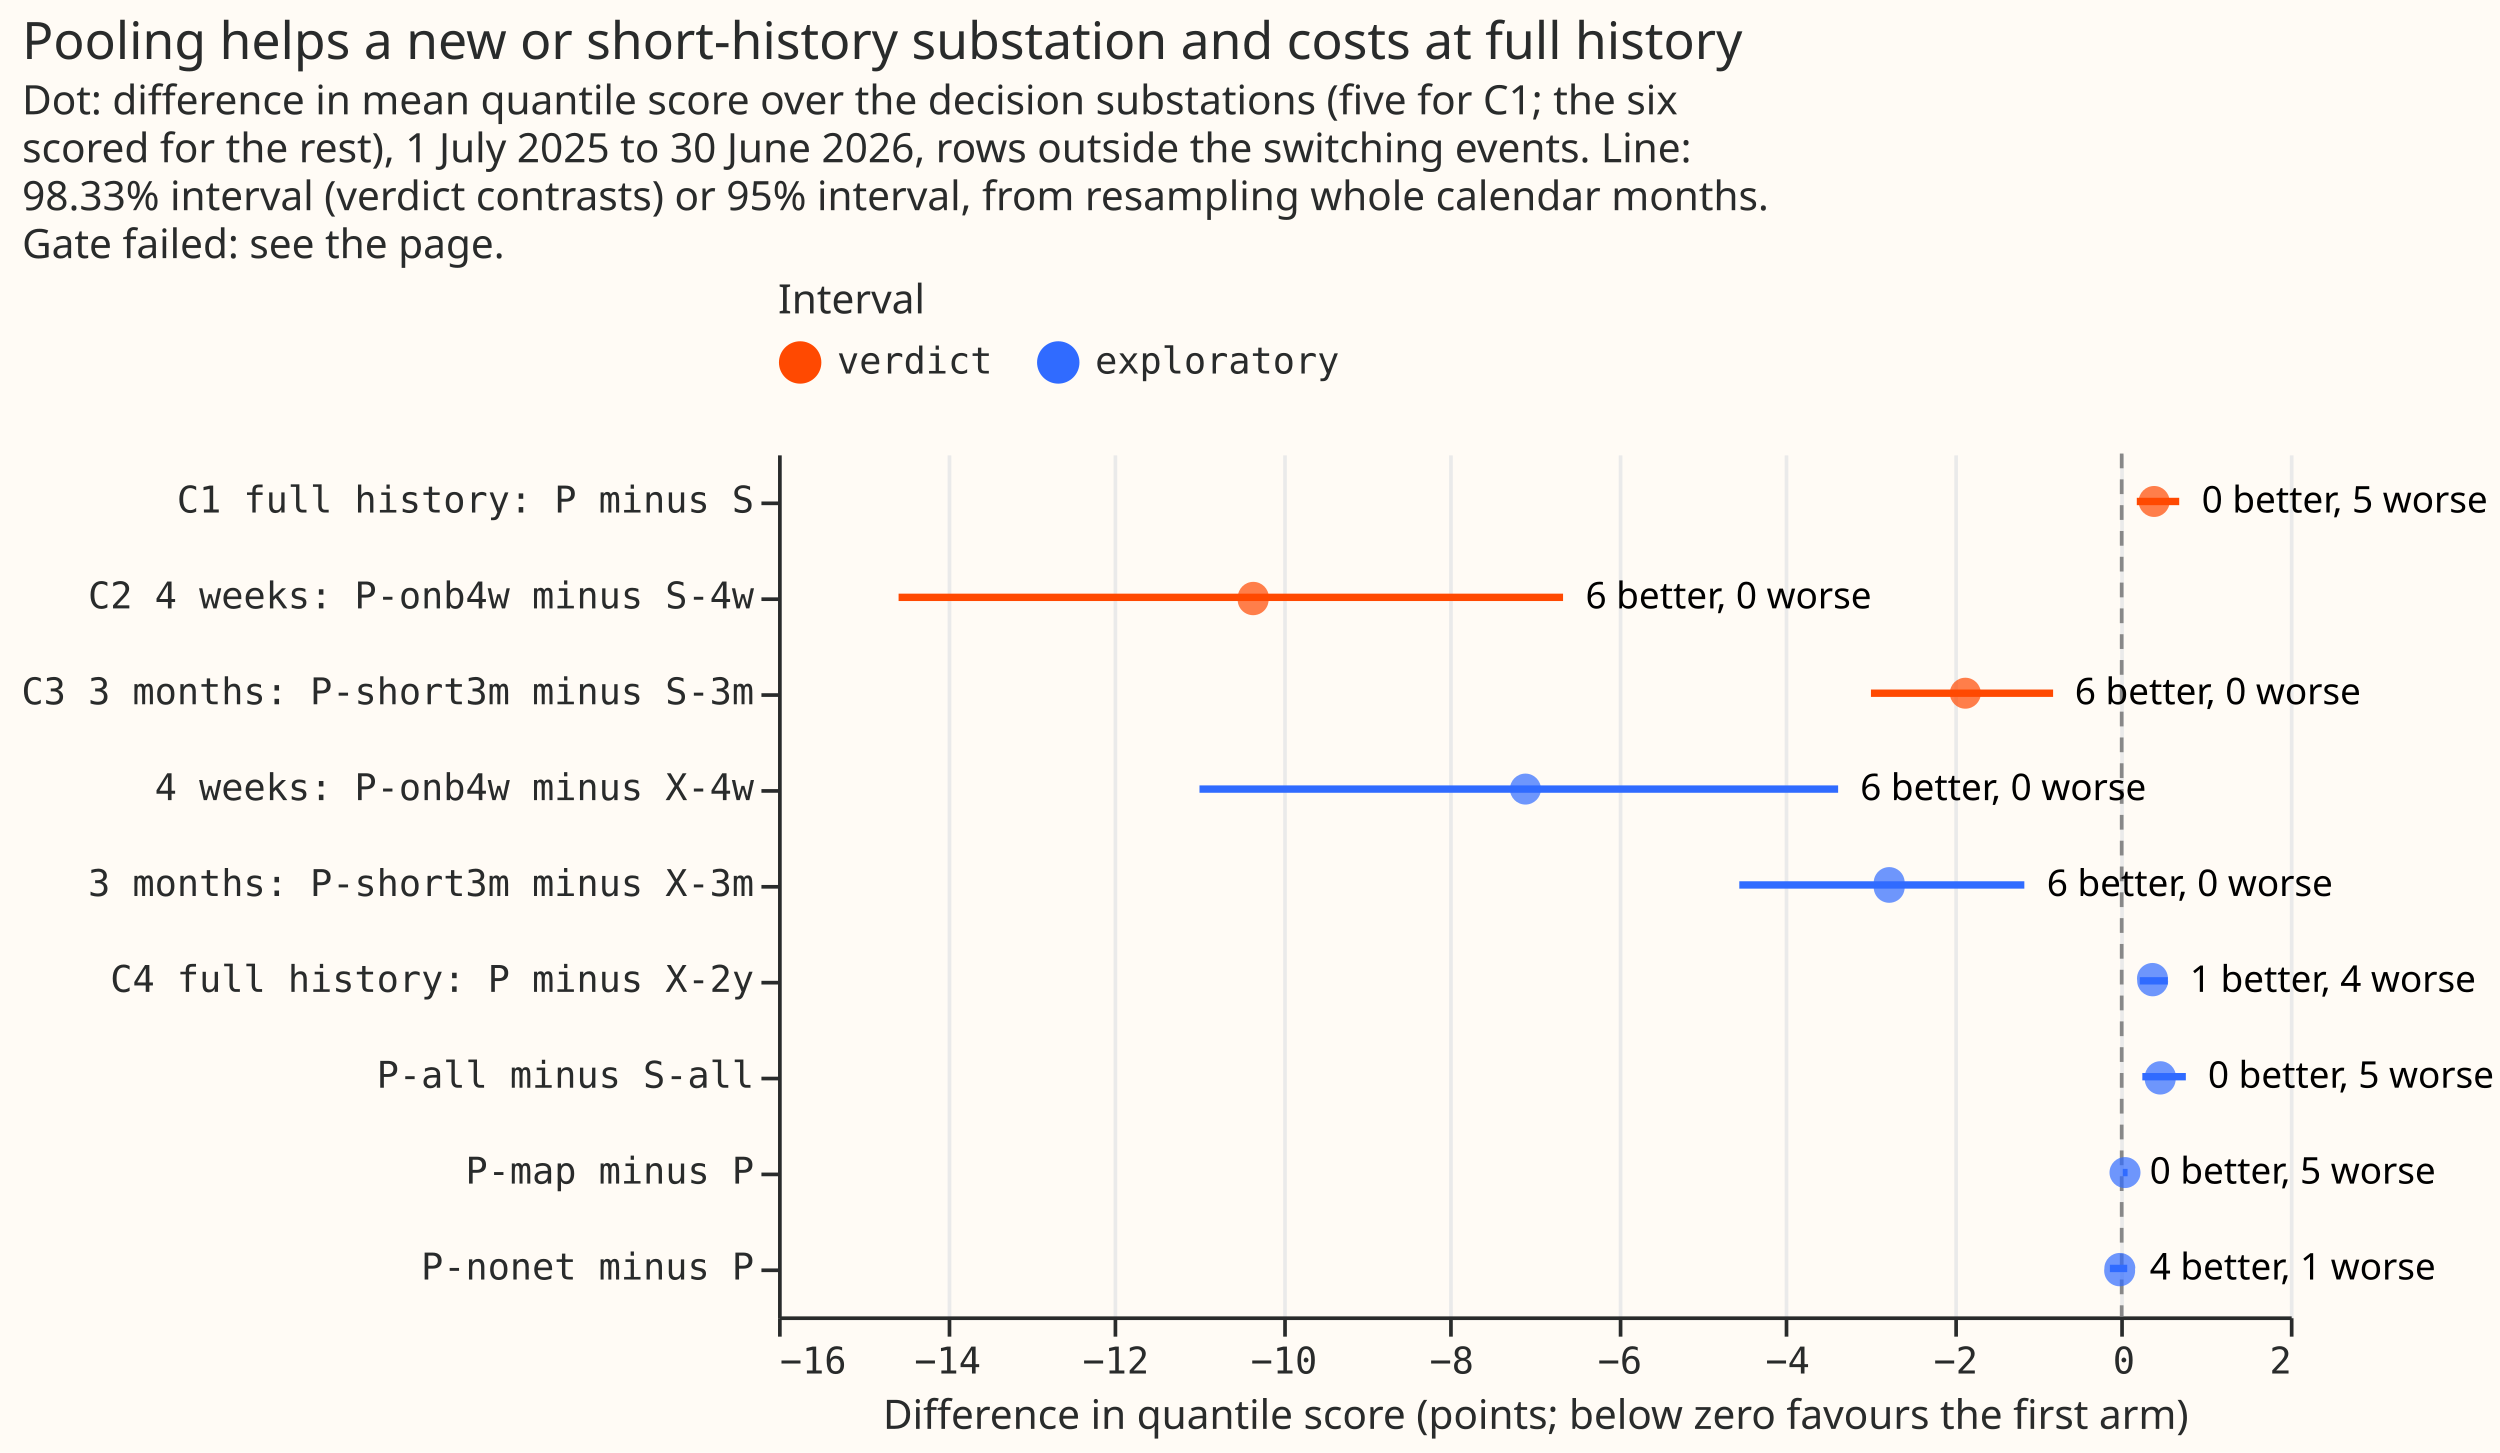
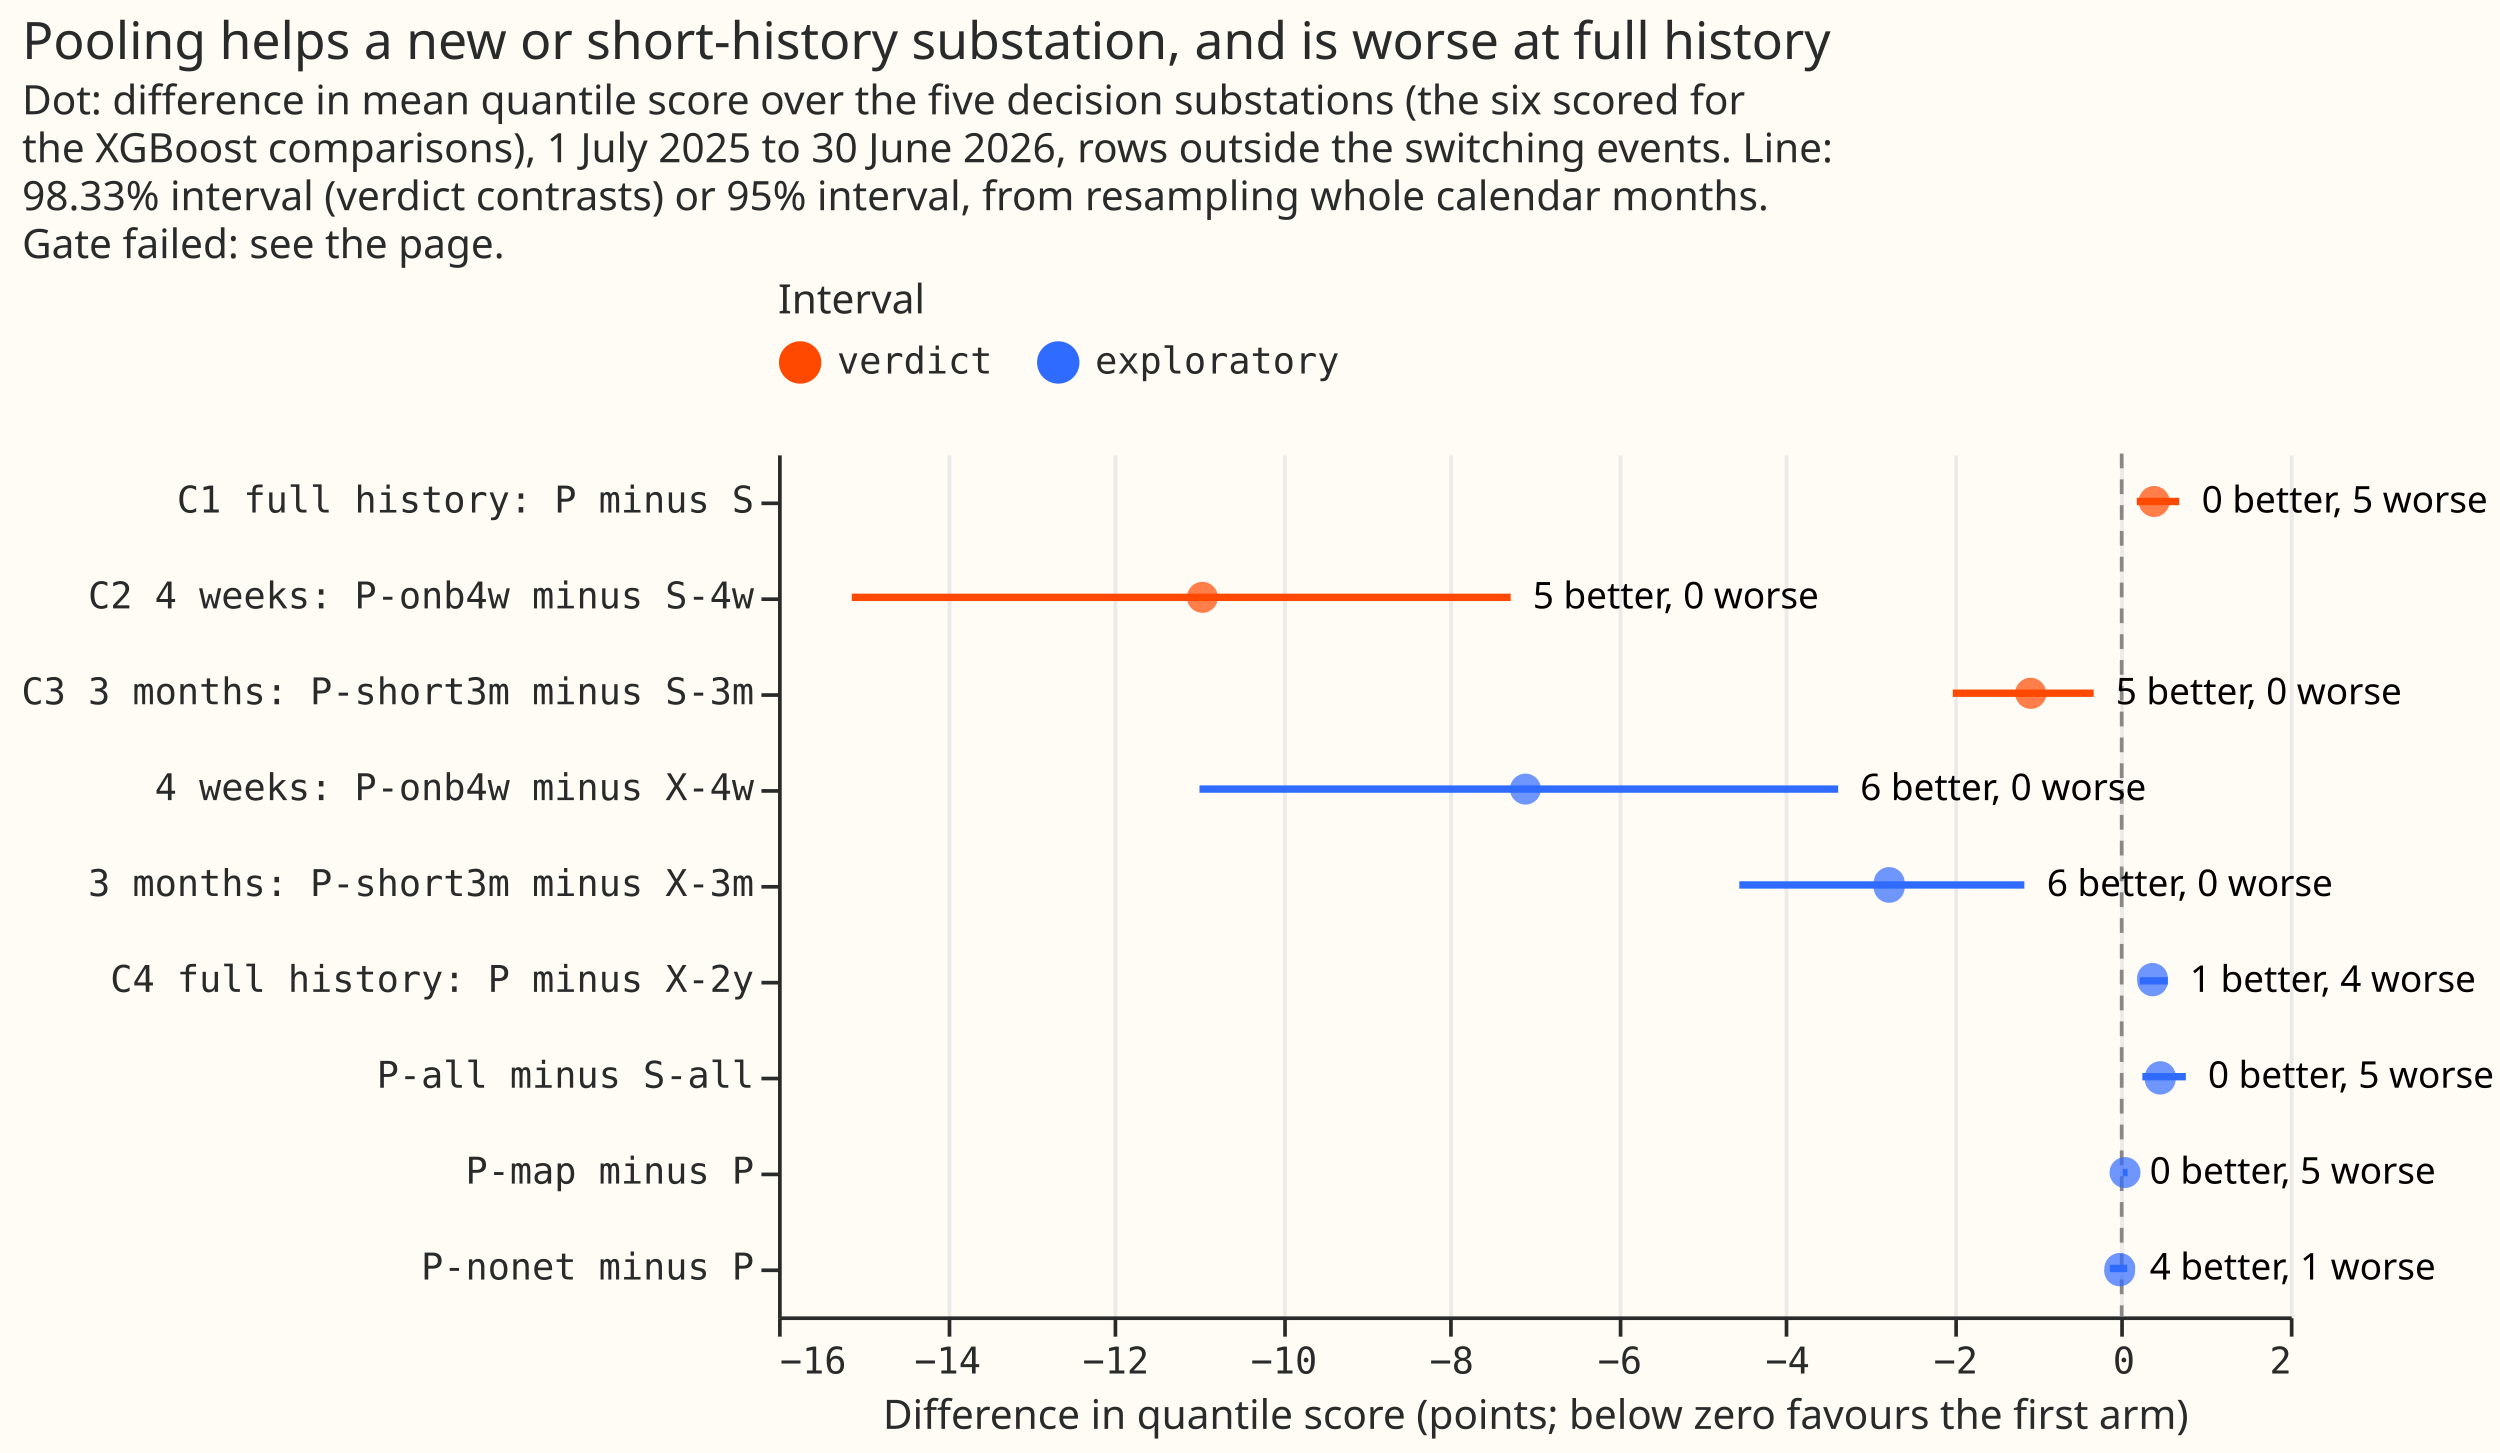
<svg xmlns="http://www.w3.org/2000/svg" width="678" height="394" class="marks" viewBox="0 0 678 394">
  <path fill="#fffbf5" d="M0 0h678v394H0z" />
  <g fill="none" stroke-miterlimit="10" aria-roledescription="group mark container" class="mark-group role-frame root">
    <path fill="#fffbf5" d="M211.5 123.5h410v234h-410Z" aria-hidden="true" class="background" />
    <g aria-hidden="true" class="mark-group role-axis">
      <path stroke="#eaeaea" d="M211.5 357.5v-234m46 234v-234m45 234v-234m46 234v-234m45 234v-234m46 234v-234m45 234v-234m46 234v-234m45 234v-234m46 234v-234" class="mark-rule role-axis-grid" pointer-events="none" />
    </g>
    <g aria-label="X-axis titled 'Difference in quantile score (points; below zero favours the first arm)' for a linear scale with values from −16 to 2" aria-roledescription="axis" class="mark-group role-axis" pointer-events="none">
      <path stroke="#292b2b" d="M211.5 357.5v5m46-5v5m45-5v5m46-5v5m45-5v5m46-5v5m45-5v5m46-5v5m45-5v5m46-5v5" class="mark-rule role-axis-tick" />
      <g fill="#292b2b" class="mark-text role-axis-label" font-family="Matter Semi Mono, Roboto Mono, monospace" font-size="10">
        <text transform="translate(211.5 372.5)">−16</text>
        <text text-anchor="middle" transform="translate(257 372.5)">−14</text>
        <text text-anchor="middle" transform="translate(302.6 372.5)">−12</text>
        <text text-anchor="middle" transform="translate(348.2 372.5)">−10</text>
        <text text-anchor="middle" transform="translate(393.7 372.5)">−8</text>
        <text text-anchor="middle" transform="translate(439.3 372.5)">−6</text>
        <text text-anchor="middle" transform="translate(484.8 372.5)">−4</text>
        <text text-anchor="middle" transform="translate(530.4 372.5)">−2</text>
        <text text-anchor="middle" transform="translate(576 372.5)">0</text>
        <text text-anchor="end" transform="translate(621.5 372.5)">2</text>
      </g>
      <path stroke="#292b2b" d="M211.5 357.5h410" class="mark-rule role-axis-domain" />
      <text fill="#292b2b" class="mark-text role-axis-title" font-family="Matter XH, DM Sans, sans-serif" font-size="11" text-anchor="middle" transform="translate(416.5 387.5)">Difference in quantile score (points; below zero favours the first arm)</text>
    </g>
    <g aria-label="Y-axis for a discrete scale with 9 values: C1 full history: P minus S, C2 4 weeks: P-onb4w minus S-4w, C3 3 months: P-short3m minus S-3m, 4 weeks: P-onb4w minus X-4w, 3 months: P-short3m minus X-3m, ending with P-nonet minus P" aria-roledescription="axis" class="mark-group role-axis" pointer-events="none">
      <path stroke="#292b2b" d="M211.5 136.5h-5m5 26h-5m5 26h-5m5 26h-5m5 26h-5m5 26h-5m5 26h-5m5 26h-5m5 26h-5" class="mark-rule role-axis-tick" />
      <g fill="#292b2b" class="mark-text role-axis-label" font-family="Matter Semi Mono, Roboto Mono, monospace" font-size="10" text-anchor="end">
        <text transform="translate(204.5 139)">C1 full history: P minus S</text>
        <text transform="translate(204.5 165)">C2 4 weeks: P-onb4w minus S-4w</text>
        <text transform="translate(204.5 191)">C3 3 months: P-short3m minus S-3m</text>
        <text transform="translate(204.5 217)">4 weeks: P-onb4w minus X-4w</text>
        <text transform="translate(204.5 243)">3 months: P-short3m minus X-3m</text>
        <text transform="translate(204.5 269)">C4 full history: P minus X-2y</text>
        <text transform="translate(204.5 295)">P-all minus S-all</text>
        <text transform="translate(204.5 321)">P-map minus P</text>
        <text transform="translate(204.5 347)">P-nonet minus P</text>
      </g>
      <path stroke="#292b2b" d="M211.5 123.5v234" class="mark-rule role-axis-domain" />
    </g>
    <g aria-roledescription="rule mark container" class="mark-rule role-mark layer_0_marks">
      <path stroke="#888" stroke-dasharray="4,3" d="M575.4 123v234" aria-label="x: 0" aria-roledescription="rule mark" />
    </g>
    <g stroke-width="2" aria-roledescription="rule mark container" class="mark-rule role-mark layer_1_marks">
      <path stroke="#ff4901" d="M579.5 136H591" aria-label="low: 0.177686313646; contrast: C1 full history: P minus S; high: 0.688539546752; kind: verdict" aria-roledescription="rule mark" />
-       <path stroke="#ff4901" d="M243.7 162h180.2" aria-label="low: −14.5649757489; contrast: C2 4 weeks: P-onb4w minus S-4w; high: −6.6522001556; kind: verdict" aria-roledescription="rule mark" />
-       <path stroke="#ff4901" d="M507.4 188h49.4" aria-label="low: −2.98918357739; contrast: C3 3 months: P-short3m minus S-3m; high: −0.820734920467; kind: verdict" aria-roledescription="rule mark" />
+       <path stroke="#ff4901" d="M231 162h178.7" aria-label="low: −15.119130912; contrast: C2 4 weeks: P-onb4w minus S-4w; high: −7.27766841517; kind: verdict" aria-roledescription="rule mark" />
+       <path stroke="#ff4901" d="M529.6 188h38.2" aria-label="low: −2.01206909162; contrast: C3 3 months: P-short3m minus S-3m; high: −0.336352389069; kind: verdict" aria-roledescription="rule mark" />
      <path stroke="#306bff" d="M325.3 214h173.2" aria-label="low: −10.981140102; contrast: 4 weeks: P-onb4w minus X-4w; high: −3.37907909912; kind: exploratory" aria-roledescription="rule mark" />
      <path stroke="#306bff" d="M471.7 240H549" aria-label="low: −4.55567988528; contrast: 3 months: P-short3m minus X-3m; high: −1.15598209103; kind: exploratory" aria-roledescription="rule mark" />
      <path stroke="#306bff" d="M580.3 266h7.6" aria-label="low: 0.211723001343; contrast: C4 full history: P minus X-2y; high: 0.545613300552; kind: exploratory" aria-roledescription="rule mark" />
      <path stroke="#306bff" d="M581 292h11.8" aria-label="low: 0.240222583583; contrast: P-all minus S-all; high: 0.760604942897; kind: exploratory" aria-roledescription="rule mark" />
      <path stroke="#306bff" d="M575.7 318h1.3" aria-label="low: 0.0106399223475; contrast: P-map minus P; high: 0.0674994030454; kind: exploratory" aria-roledescription="rule mark" />
      <path stroke="#306bff" d="M572.2 344h4.7" aria-label="low: −0.140825375871; contrast: P-nonet minus P; high: 0.0663804292485; kind: exploratory" aria-roledescription="rule mark" />
    </g>
    <g aria-roledescription="symbol mark container" class="mark-symbol role-mark layer_2_marks">
      <path fill="#ff4901" d="M588.4 136a4.2 4.2 0 1 1-8.4 0 4.2 4.2 0 1 1 8.4 0" aria-label="Difference in quantile score (points; below zero favours the first arm): 0.384976306342; contrast: C1 full history: P minus S; kind: verdict" aria-roledescription="point" opacity=".7" />
-       <path fill="#ff4901" d="M344 162a4.2 4.2 0 1 1-8.3 0 4.2 4.2 0 1 1 8.4 0" aria-label="Difference in quantile score (points; below zero favours the first arm): −10.3405466254; contrast: C2 4 weeks: P-onb4w minus S-4w; kind: verdict" aria-roledescription="point" opacity=".7" />
-       <path fill="#ff4901" d="M537.2 188a4.2 4.2 0 1 1-8.4 0 4.2 4.2 0 1 1 8.4 0" aria-label="Difference in quantile score (points; below zero favours the first arm): −1.8634845927; contrast: C3 3 months: P-short3m minus S-3m; kind: verdict" aria-roledescription="point" opacity=".7" />
+       <path fill="#ff4901" d="M330.3 162a4.2 4.2 0 1 1-8.4 0 4.2 4.2 0 1 1 8.4 0" aria-label="Difference in quantile score (points; below zero favours the first arm): −10.9459802504; contrast: C2 4 weeks: P-onb4w minus S-4w; kind: verdict" aria-roledescription="point" opacity=".7" />
+       <path fill="#ff4901" d="M555 188a4.2 4.2 0 1 1-8.5 0 4.2 4.2 0 1 1 8.4 0" aria-label="Difference in quantile score (points; below zero favours the first arm): −1.08505299989; contrast: C3 3 months: P-short3m minus S-3m; kind: verdict" aria-roledescription="point" opacity=".7" />
      <path fill="#306bff" d="M417.9 214a4.2 4.2 0 1 1-8.4 0 4.2 4.2 0 1 1 8.4 0" aria-label="Difference in quantile score (points; below zero favours the first arm): −7.10202176165; contrast: 4 weeks: P-onb4w minus X-4w; kind: exploratory" aria-roledescription="point" opacity=".7" />
      <path fill="#306bff" d="M516.5 240a4.2 4.2 0 1 1-8.3 0 4.2 4.2 0 1 1 8.3 0" aria-label="Difference in quantile score (points; below zero favours the first arm): −2.77031666593; contrast: 3 months: P-short3m minus X-3m; kind: exploratory" aria-roledescription="point" opacity=".7" />
      <path fill="#306bff" d="M588 266a4.2 4.2 0 1 1-8.4 0 4.2 4.2 0 1 1 8.3 0" aria-label="Difference in quantile score (points; below zero favours the first arm): 0.364152014223; contrast: C4 full history: P minus X-2y; kind: exploratory" aria-roledescription="point" opacity=".7" />
      <path fill="#306bff" d="M590 292a4.2 4.2 0 1 1-8.3 0 4.2 4.2 0 1 1 8.4 0" aria-label="Difference in quantile score (points; below zero favours the first arm): 0.459039684087; contrast: P-all minus S-all; kind: exploratory" aria-roledescription="point" opacity=".7" />
      <path fill="#306bff" d="M580.5 318a4.2 4.2 0 1 1-8.4 0 4.2 4.2 0 1 1 8.4 0" aria-label="Difference in quantile score (points; below zero favours the first arm): 0.038450162726; contrast: P-map minus P; kind: exploratory" aria-roledescription="point" opacity=".7" />
      <path fill="#306bff" d="M579 344a4.2 4.2 0 1 1-8.3 0 4.2 4.2 0 1 1 8.4 0" aria-label="Difference in quantile score (points; below zero favours the first arm): −0.0252265549149; contrast: P-nonet minus P; kind: exploratory" aria-roledescription="point" opacity=".7" />
    </g>
    <g fill="#000" aria-roledescription="text mark container" class="mark-text role-mark layer_3_marks" font-family="Matter XH, DM Sans, sans-serif" font-size="10">
      <text aria-label="high: 0.688539546752; contrast: C1 full history: P minus S; sites: 0 better, 5 worse" aria-roledescription="text mark" transform="translate(597.1 139)">0 better, 5 worse</text>
-       <text aria-label="high: −6.6522001556; contrast: C2 4 weeks: P-onb4w minus S-4w; sites: 6 better, 0 worse" aria-roledescription="text mark" transform="translate(430 165)">6 better, 0 worse</text>
-       <text aria-label="high: −0.820734920467; contrast: C3 3 months: P-short3m minus S-3m; sites: 6 better, 0 worse" aria-roledescription="text mark" transform="translate(562.7 191)">6 better, 0 worse</text>
+       <text aria-label="high: −7.27766841517; contrast: C2 4 weeks: P-onb4w minus S-4w; sites: 5 better, 0 worse" aria-roledescription="text mark" transform="translate(415.7 165)">5 better, 0 worse</text>
+       <text aria-label="high: −0.336352389069; contrast: C3 3 months: P-short3m minus S-3m; sites: 5 better, 0 worse" aria-roledescription="text mark" transform="translate(573.8 191)">5 better, 0 worse</text>
      <text aria-label="high: −3.37907909912; contrast: 4 weeks: P-onb4w minus X-4w; sites: 6 better, 0 worse" aria-roledescription="text mark" transform="translate(504.5 217)">6 better, 0 worse</text>
      <text aria-label="high: −1.15598209103; contrast: 3 months: P-short3m minus X-3m; sites: 6 better, 0 worse" aria-roledescription="text mark" transform="translate(555.1 243)">6 better, 0 worse</text>
      <text aria-label="high: 0.545613300552; contrast: C4 full history: P minus X-2y; sites: 1 better, 4 worse" aria-roledescription="text mark" transform="translate(593.9 269)">1 better, 4 worse</text>
      <text aria-label="high: 0.760604942897; contrast: P-all minus S-all; sites: 0 better, 5 worse" aria-roledescription="text mark" transform="translate(598.8 295)">0 better, 5 worse</text>
      <text aria-label="high: 0.0674994030454; contrast: P-map minus P; sites: 0 better, 5 worse" aria-roledescription="text mark" transform="translate(583 321)">0 better, 5 worse</text>
      <text aria-label="high: 0.0663804292485; contrast: P-nonet minus P; sites: 4 better, 1 worse" aria-roledescription="text mark" transform="translate(583 347)">4 better, 1 worse</text>
    </g>
    <g aria-label="Symbol legend titled 'Interval' for fill color and stroke color with 2 values: verdict, exploratory" aria-roledescription="legend" class="mark-group role-legend">
      <path d="M211 76h153v29H211Z" aria-hidden="true" class="background" pointer-events="none" />
      <g class="mark-group role-legend-entry">
        <g aria-roledescription="group mark container" class="mark-group role-scope" pointer-events="none">
          <path d="M211 92.3h58v12.5h-58Z" aria-hidden="true" class="background" />
          <path fill="#ff4901" stroke="#ff4901" stroke-width="1.5" d="M222 98.3a5 5 0 1 1-10 0 5 5 0 1 1 10 0" class="mark-symbol role-legend-symbol" />
          <text fill="#292b2b" class="mark-text role-legend-label" font-family="Matter Semi Mono, Roboto Mono, monospace" font-size="10" transform="translate(227 101.3)">verdict</text>
          <path d="M281 92.3h82v12.5h-82Z" aria-hidden="true" class="background" />
          <path fill="#306bff" stroke="#306bff" stroke-width="1.5" d="M292 98.3a5 5 0 1 1-10 0 5 5 0 1 1 10 0" class="mark-symbol role-legend-symbol" />
          <text fill="#292b2b" class="mark-text role-legend-label" font-family="Matter Semi Mono, Roboto Mono, monospace" font-size="10" transform="translate(297 101.3)">exploratory</text>
        </g>
      </g>
      <text fill="#292b2b" class="mark-text role-legend-title" font-family="Matter XH, DM Sans, sans-serif" font-size="11" pointer-events="none" transform="translate(211 85)">Interval</text>
    </g>
    <g fill="#292b2b" class="mark-group role-title" font-family="Matter XH, DM Sans, sans-serif" pointer-events="none">
-       <text aria-label="Title text 'Pooling helps a new or short-history substation and costs at full history'" aria-roledescription="title" class="mark-text role-title-text" font-size="14" transform="translate(6 16)">Pooling helps a new or short-history substation and costs at full history</text>
-       <text aria-label="Subtitle text 'Dot: difference in mean quantile score over the decision substations (five for C1; the six scored for the rest), 1 July 2025 to 30 June 2026, rows outside the switching events. Line: 98.33% interval (verdict contrasts) or 95% interval, from resampling whole calendar months. Gate failed: see the page.'" aria-roledescription="subtitle" class="mark-text role-title-subtitle" font-size="11" transform="translate(6 31)">
-         <tspan>Dot: difference in mean quantile score over the decision substations (five for C1; the six</tspan>
-         <tspan x="0" dy="13">scored for the rest), 1 July 2025 to 30 June 2026, rows outside the switching events. Line:</tspan>
+       <text aria-label="Title text 'Pooling helps a new or short-history substation, and is worse at full history'" aria-roledescription="title" class="mark-text role-title-text" font-size="14" transform="translate(6 16)">Pooling helps a new or short-history substation, and is worse at full history</text>
+       <text aria-label="Subtitle text 'Dot: difference in mean quantile score over the five decision substations (the six scored for the XGBoost comparisons), 1 July 2025 to 30 June 2026, rows outside the switching events. Line: 98.33% interval (verdict contrasts) or 95% interval, from resampling whole calendar months. Gate failed: see the page.'" aria-roledescription="subtitle" class="mark-text role-title-subtitle" font-size="11" transform="translate(6 31)">
+         <tspan>Dot: difference in mean quantile score over the five decision substations (the six scored for</tspan>
+         <tspan x="0" dy="13">the XGBoost comparisons), 1 July 2025 to 30 June 2026, rows outside the switching events. Line:</tspan>
        <tspan x="0" dy="13">98.33% interval (verdict contrasts) or 95% interval, from resampling whole calendar months.</tspan>
        <tspan x="0" dy="13">Gate failed: see the page.</tspan>
      </text>
    </g>
  </g>
</svg>
